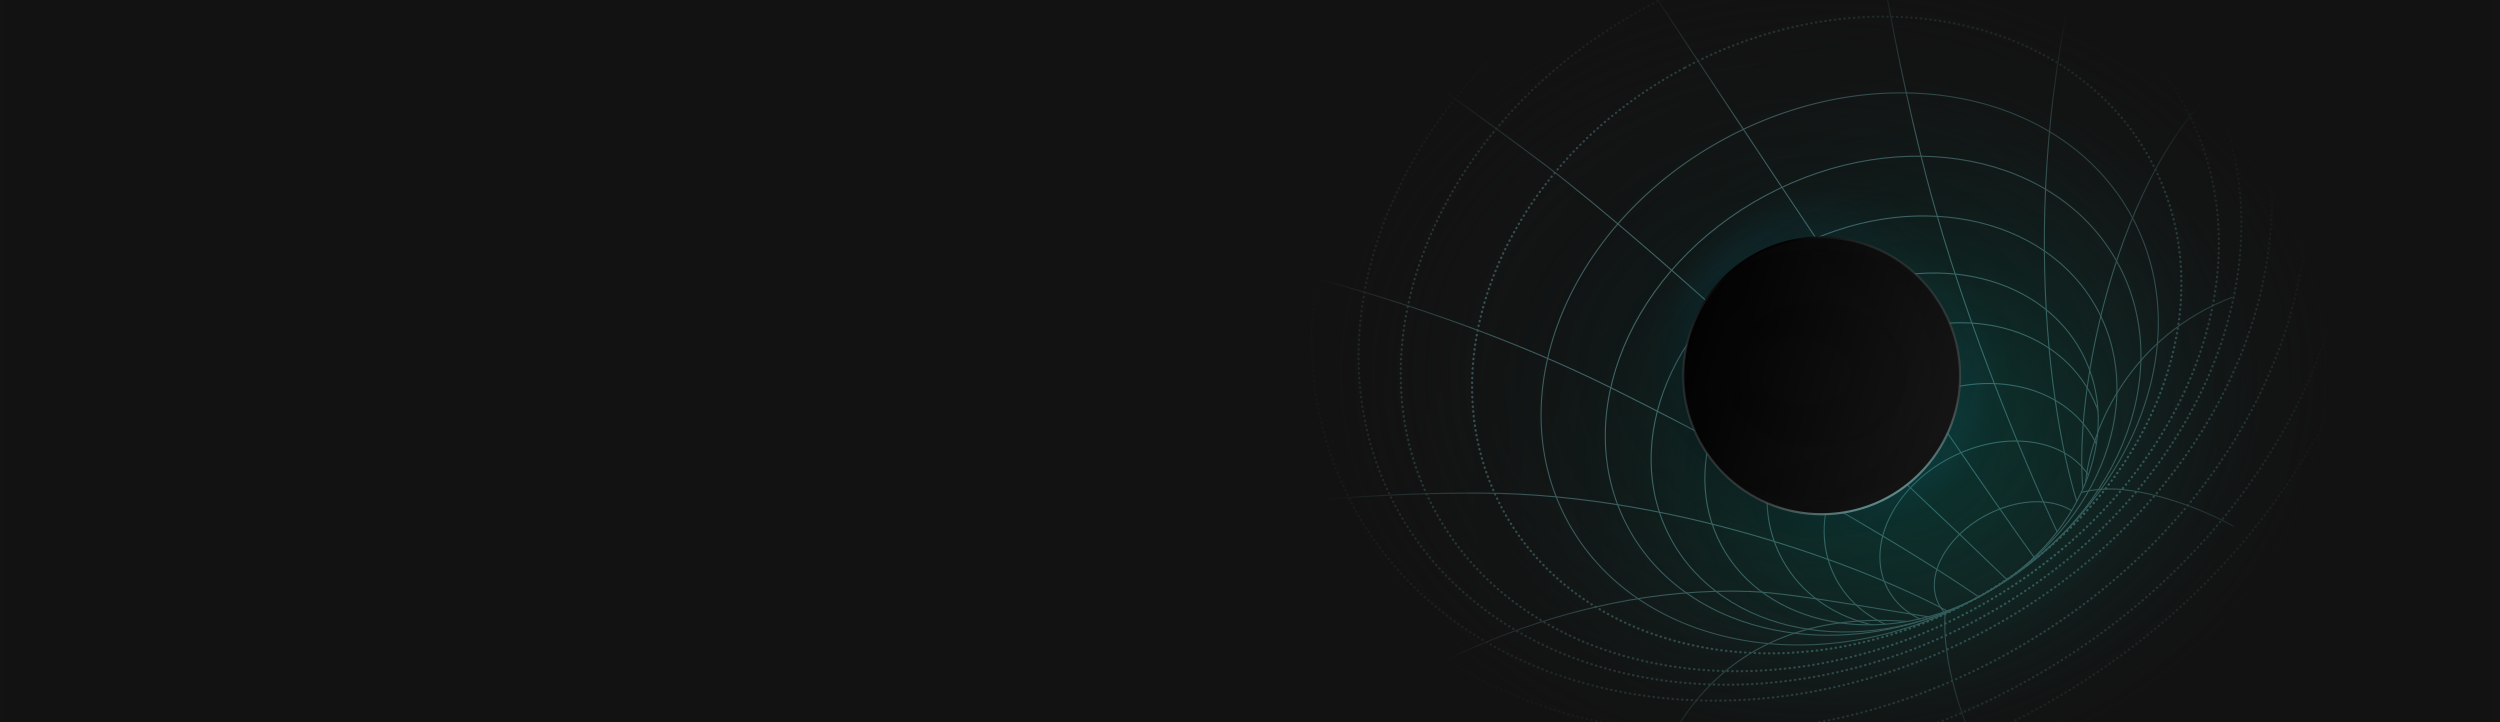
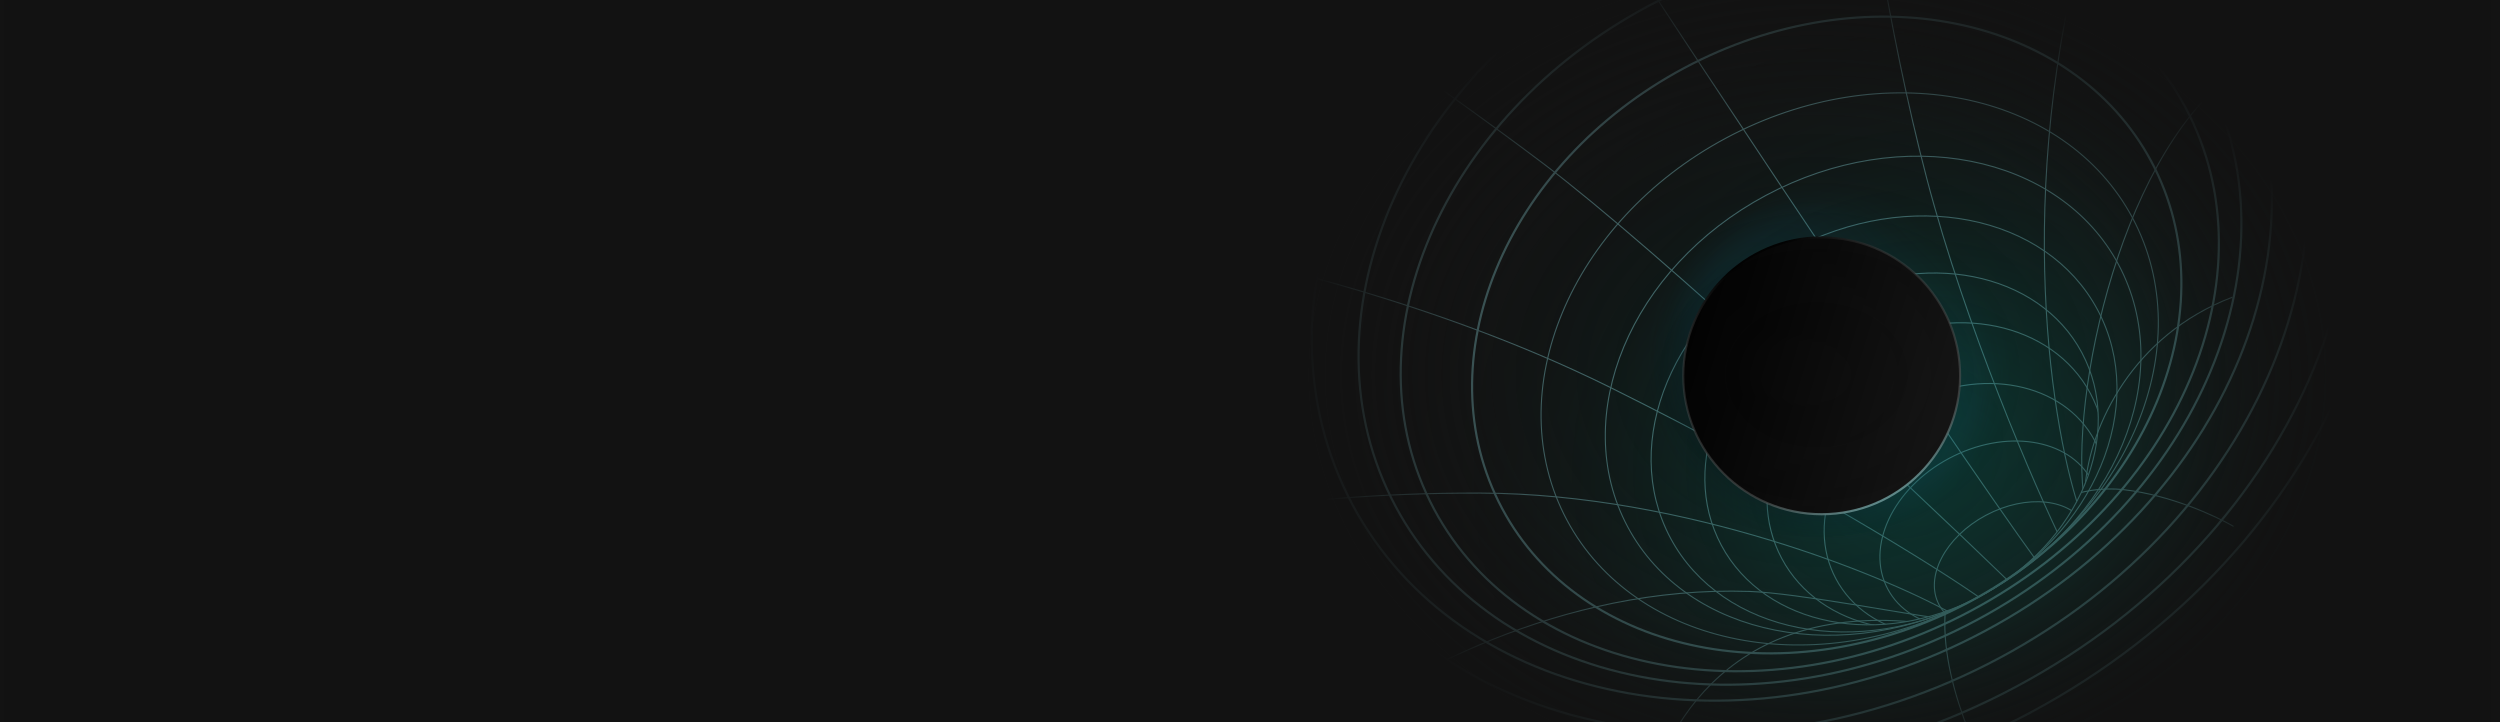
<svg xmlns="http://www.w3.org/2000/svg" width="1386" height="400" viewBox="0 0 1386 401" fill="none">
  <rect x="-21" y="-3.445" width="1438.36" height="419.416" fill="#131313" />
  <mask id="mask0_826_59689" style="mask-type:alpha" maskUnits="userSpaceOnUse" x="945" y="151" width="220" height="197">
    <ellipse rx="92.755" ry="113.586" transform="matrix(-0.471323 -0.881961 -0.881961 0.471323 1055.12 249.507)" fill="#D9D9D9" />
  </mask>
  <g mask="url(#mask0_826_59689)">
    <ellipse rx="81.418" ry="97.263" transform="matrix(-0.471323 -0.881961 -0.881961 0.471323 1074.34 264.586)" stroke="#577F82" stroke-width="0.605" stroke-linecap="round" />
    <ellipse rx="66.571" ry="81.522" transform="matrix(-0.471323 -0.881961 -0.881961 0.471323 1090.57 283.315)" stroke="#577F82" stroke-width="0.605" stroke-linecap="round" />
    <ellipse rx="48.011" ry="64.176" transform="matrix(-0.471323 -0.881961 -0.881961 0.471323 1104.07 297.15)" stroke="#577F82" stroke-width="0.605" stroke-linecap="round" />
    <ellipse rx="31.667" ry="46.393" transform="matrix(-0.471323 -0.881961 -0.881961 0.471323 1116.92 314.32)" stroke="#577F82" stroke-width="0.605" stroke-linecap="round" />
  </g>
  <ellipse rx="109.585" ry="134.572" transform="matrix(-0.471323 -0.881961 -0.881961 0.471323 1045.39 235.633)" stroke="#577F82" stroke-width="0.605" stroke-linecap="round" />
  <ellipse rx="92.755" ry="113.586" transform="matrix(-0.471323 -0.881961 -0.881961 0.471323 1055.13 249.509)" stroke="#577F82" stroke-width="0.605" stroke-linecap="round" />
  <ellipse rx="126.287" ry="154.649" transform="matrix(-0.471323 -0.881961 -0.881961 0.471323 1039.32 219.935)" stroke="#577F82" stroke-width="0.605" stroke-linecap="round" />
  <ellipse rx="145.557" ry="178.206" transform="matrix(-0.471323 -0.881961 -0.881961 0.471323 1026.3 205.043)" stroke="#577F82" stroke-width="0.605" stroke-linecap="round" />
-   <ellipse rx="168.2" ry="204.564" transform="matrix(-0.471323 -0.881961 -0.881961 0.471323 1013.54 186.189)" stroke="#577F82" stroke-width="1.21" stroke-linecap="round" stroke-dasharray="0.24 2.42" />
-   <ellipse rx="190.476" ry="236.775" transform="matrix(-0.471323 -0.881961 -0.881961 0.471323 1004.12 171.365)" stroke="#577F82" stroke-width="1.21" stroke-linecap="round" stroke-dasharray="0.24 2.42" />
-   <ellipse rx="208.083" ry="254.91" transform="matrix(-0.471323 -0.881961 -0.881961 0.471323 998.675 161.19)" stroke="#577F82" stroke-width="1.21" stroke-linecap="round" stroke-dasharray="0.24 2.42" />
-   <ellipse rx="227.676" ry="276.898" transform="matrix(-0.471323 -0.881961 -0.881961 0.471323 994.142 149.909)" stroke="#577F82" stroke-width="1.21" stroke-linecap="round" stroke-dasharray="0.24 2.42" />
-   <ellipse rx="244.714" ry="297.62" transform="matrix(-0.471323 -0.881961 -0.881961 0.471323 994.141 149.908)" stroke="#577F82" stroke-width="1.21" stroke-linecap="round" stroke-dasharray="0.24 2.42" />
-   <ellipse rx="266.744" ry="324.413" transform="matrix(-0.471323 -0.881961 -0.881961 0.471323 993.095 146.401)" stroke="#577F82" stroke-width="1.21" stroke-linecap="round" stroke-dasharray="0.24 2.42" />
-   <ellipse rx="283.164" ry="344.383" transform="matrix(-0.471323 -0.881961 -0.881961 0.471323 993.103 146.398)" stroke="#577F82" stroke-width="1.21" stroke-linecap="round" stroke-dasharray="0.24 2.42" />
+   <ellipse rx="168.2" ry="204.564" transform="matrix(-0.471323 -0.881961 -0.881961 0.471323 1013.54 186.189)" stroke="#577F82" stroke-width="1.21" stroke-linecap="round" strokeDasharray="0.24 2.42" />
+   <ellipse rx="190.476" ry="236.775" transform="matrix(-0.471323 -0.881961 -0.881961 0.471323 1004.12 171.365)" stroke="#577F82" stroke-width="1.21" stroke-linecap="round" strokeDasharray="0.24 2.42" />
+   <ellipse rx="208.083" ry="254.91" transform="matrix(-0.471323 -0.881961 -0.881961 0.471323 998.675 161.19)" stroke="#577F82" stroke-width="1.21" stroke-linecap="round" strokeDasharray="0.24 2.42" />
+   <ellipse rx="227.676" ry="276.898" transform="matrix(-0.471323 -0.881961 -0.881961 0.471323 994.142 149.909)" stroke="#577F82" stroke-width="1.21" stroke-linecap="round" strokeDasharray="0.24 2.42" />
+   <ellipse rx="244.714" ry="297.62" transform="matrix(-0.471323 -0.881961 -0.881961 0.471323 994.141 149.908)" stroke="#577F82" stroke-width="1.21" stroke-linecap="round" strokeDasharray="0.24 2.42" />
+   <ellipse rx="266.744" ry="324.413" transform="matrix(-0.471323 -0.881961 -0.881961 0.471323 993.095 146.401)" stroke="#577F82" stroke-width="1.21" stroke-linecap="round" strokeDasharray="0.24 2.42" />
+   <ellipse rx="283.164" ry="344.383" transform="matrix(-0.471323 -0.881961 -0.881961 0.471323 993.103 146.398)" stroke="#577F82" stroke-width="1.21" stroke-linecap="round" strokeDasharray="0.24 2.42" />
  <mask id="mask1_826_59689" style="mask-type:alpha" maskUnits="userSpaceOnUse" x="653" y="-173" width="674" height="630">
    <path d="M839.643 -108.227C737.406 -53.597 439.108 331.317 915.789 456.254C925.482 379.864 997.761 345.199 1030.12 347.09C1052.32 348.387 1076.33 343.347 1098.85 331.317C1132.04 313.58 1154.41 284.676 1161.79 254.632C1166.72 234.596 1195.45 153.758 1326.26 149.681C1326.26 -304.87 941.893 -162.844 839.643 -108.227Z" fill="#ADEFF3" />
  </mask>
  <g mask="url(#mask1_826_59689)">
    <path d="M735.427 407.526C774.331 376.754 865.657 325.139 970.73 328.718C997.25 329.621 1062.07 342.171 1074.29 343.288" stroke="#577F82" stroke-width="0.605" stroke-linecap="round" />
    <path d="M1157.15 270.346C1159.92 236.602 1183.68 186.268 1238.83 165.24" stroke="#577F82" stroke-width="0.605" stroke-linecap="round" />
    <path d="M1156.17 274.391C1149.19 209.419 1182.6 68.868 1251.35 33.594" stroke="#577F82" stroke-width="0.605" stroke-linecap="round" />
    <path d="M1153.71 282.408C1137.22 232.617 1116.1 94.338 1163.61 -60.441" stroke="#577F82" stroke-width="0.605" stroke-linecap="round" />
    <path d="M1144.62 301.84C1129.67 271.329 1091.04 182.815 1069.07 98.926C1047.09 15.037 1034.22 -77.405 1030.54 -113.141" stroke="#577F82" stroke-width="0.605" stroke-linecap="round" />
    <path d="M1115.74 324.118C1057.85 268.085 920.352 139.464 855.751 90.712C791.15 41.959 685.618 -29.817 640.927 -59.611" stroke="#577F82" stroke-width="0.605" stroke-linecap="round" />
    <path d="M1101.24 334.09C1078.39 317.499 997.651 267.139 892.829 215.135C788.008 163.131 667.003 137.603 619.604 131.34" stroke="#577F82" stroke-width="0.605" stroke-linecap="round" />
    <path d="M1084.78 341.994C1047.2 320.496 935.383 274.458 821.216 274.051C707.05 273.644 624.675 293.179 597.759 302.998" stroke="#577F82" stroke-width="0.605" stroke-linecap="round" />
    <path d="M912.068 452.673C918.807 413.545 954.057 332.93 1067.04 346.265" stroke="#577F82" stroke-width="0.605" stroke-linecap="round" />
    <path d="M840.717 -122.043C902.166 -24.197 1078.46 240.513 1131.28 313.237" stroke="#577F82" stroke-width="0.605" stroke-linecap="round" />
  </g>
  <mask id="mask2_826_59689" style="mask-type:alpha" maskUnits="userSpaceOnUse" x="881" y="195" width="411" height="293">
    <path d="M1218.16 425.925C975.664 563.987 815.017 434.339 907.568 375.161C950.111 357.536 989.388 340.233 1015.6 345.281C1041.54 350.28 1071.32 346.022 1098.85 331.311C1154.18 301.745 1179.45 241.15 1155.31 195.97C1377.02 182.985 1273.49 396.358 1218.16 425.925Z" fill="#ADEFF3" />
  </mask>
  <g mask="url(#mask2_826_59689)">
    <path d="M1113.58 447.466C1100.32 428.336 1074.03 374.642 1080.04 334.178" stroke="#577F82" stroke-width="0.605" stroke-linecap="round" />
    <path d="M1239.44 292.451C1230 286.933 1204.67 275.158 1178.89 272.196C1153.1 269.234 1134.02 281.562 1127.71 288.096" stroke="#577F82" stroke-width="0.605" stroke-linecap="round" />
  </g>
  <g filter="url(#filter0_f_826_59689)">
    <path d="M1186.23 267.931C1152.24 311.377 1104.58 346.26 1051.13 366.535C977.972 374.456 896.783 317.167 916.63 239.075C933.97 170.832 1003.15 113.971 1078.87 113.832C1154.59 113.699 1200.11 198.9 1186.23 267.931H1186.23Z" fill="url(#paint0_linear_826_59689)" fill-opacity="0.6" />
  </g>
  <g filter="url(#filter1_f_826_59689)">
    <circle cx="1015" cy="201.88" r="89.504" transform="rotate(132.348 1015 201.88)" fill="url(#paint1_linear_826_59689)" />
  </g>
  <circle cx="1010.73" cy="208.871" r="76.93" fill="url(#paint2_linear_826_59689)" stroke="url(#paint3_linear_826_59689)" stroke-width="1.21" />
  <rect x="0.383" y="-1.836" width="1382.62" height="406.432" fill="url(#paint4_radial_826_59689)" />
  <defs>
    <filter id="filter0_f_826_59689" x="750.349" y="-49.413" width="601.611" height="579.925" filterUnits="userSpaceOnUse" color-interpolation-filters="sRGB">
      <feFlood flood-opacity="0" result="BackgroundImageFix" />
      <feBlend mode="normal" in="SourceGraphic" in2="BackgroundImageFix" result="shape" />
      <feGaussianBlur stdDeviation="81.622" result="effect1_foregroundBlur_826_59689" />
    </filter>
    <filter id="filter1_f_826_59689" x="912.183" y="99.061" width="205.635" height="205.637" filterUnits="userSpaceOnUse" color-interpolation-filters="sRGB">
      <feFlood flood-opacity="0" result="BackgroundImageFix" />
      <feBlend mode="normal" in="SourceGraphic" in2="BackgroundImageFix" result="shape" />
      <feGaussianBlur stdDeviation="6.657" result="effect1_foregroundBlur_826_59689" />
    </filter>
    <linearGradient id="paint0_linear_826_59689" x1="985.444" y1="3.592" x2="1190.92" y2="344.891" gradientUnits="userSpaceOnUse">
      <stop stopColor="#39617D" stop-opacity="0.32" />
      <stop offset="1" stop-color="#00DEC3" />
    </linearGradient>
    <linearGradient id="paint1_linear_826_59689" x1="1125.72" y1="138.837" x2="931.968" y2="127.069" gradientUnits="userSpaceOnUse">
      <stop stopColor="#5CFFF5" stop-opacity="0" />
      <stop stopColor="white" stop-opacity="0.35" />
      <stop offset="1" stop-color="#0EACE0" stop-opacity="0" />
    </linearGradient>
    <linearGradient id="paint2_linear_826_59689" x1="931.381" y1="178.888" x2="1100.24" y2="230.727" gradientUnits="userSpaceOnUse">
      <stop stopColor="#121212" />
      <stop offset="1" stop-color="#191919" />
    </linearGradient>
    <linearGradient id="paint3_linear_826_59689" x1="972.859" y1="143.616" x2="1046.19" y2="283.731" gradientUnits="userSpaceOnUse">
      <stop stopColor="#7BB8B8" />
      <stop offset="0.255" stop-color="#636363" stop-opacity="0.34" />
      <stop offset="0.755" stop-color="#636363" stop-opacity="0.571" />
      <stop offset="1" stop-color="#7BB8B8" />
    </linearGradient>
    <radialGradient id="paint4_radial_826_59689" cx="0" cy="0" r="1" gradientUnits="userSpaceOnUse" gradientTransform="translate(1007.86 208.292) rotate(180) scale(286.621 229.297)">
      <stop stopColor="#121212" stop-opacity="0" />
      <stop offset="0.625" stop-color="#121212" stop-opacity="0.35" />
      <stop offset="1" stop-color="#121212" />
    </radialGradient>
  </defs>
</svg>
